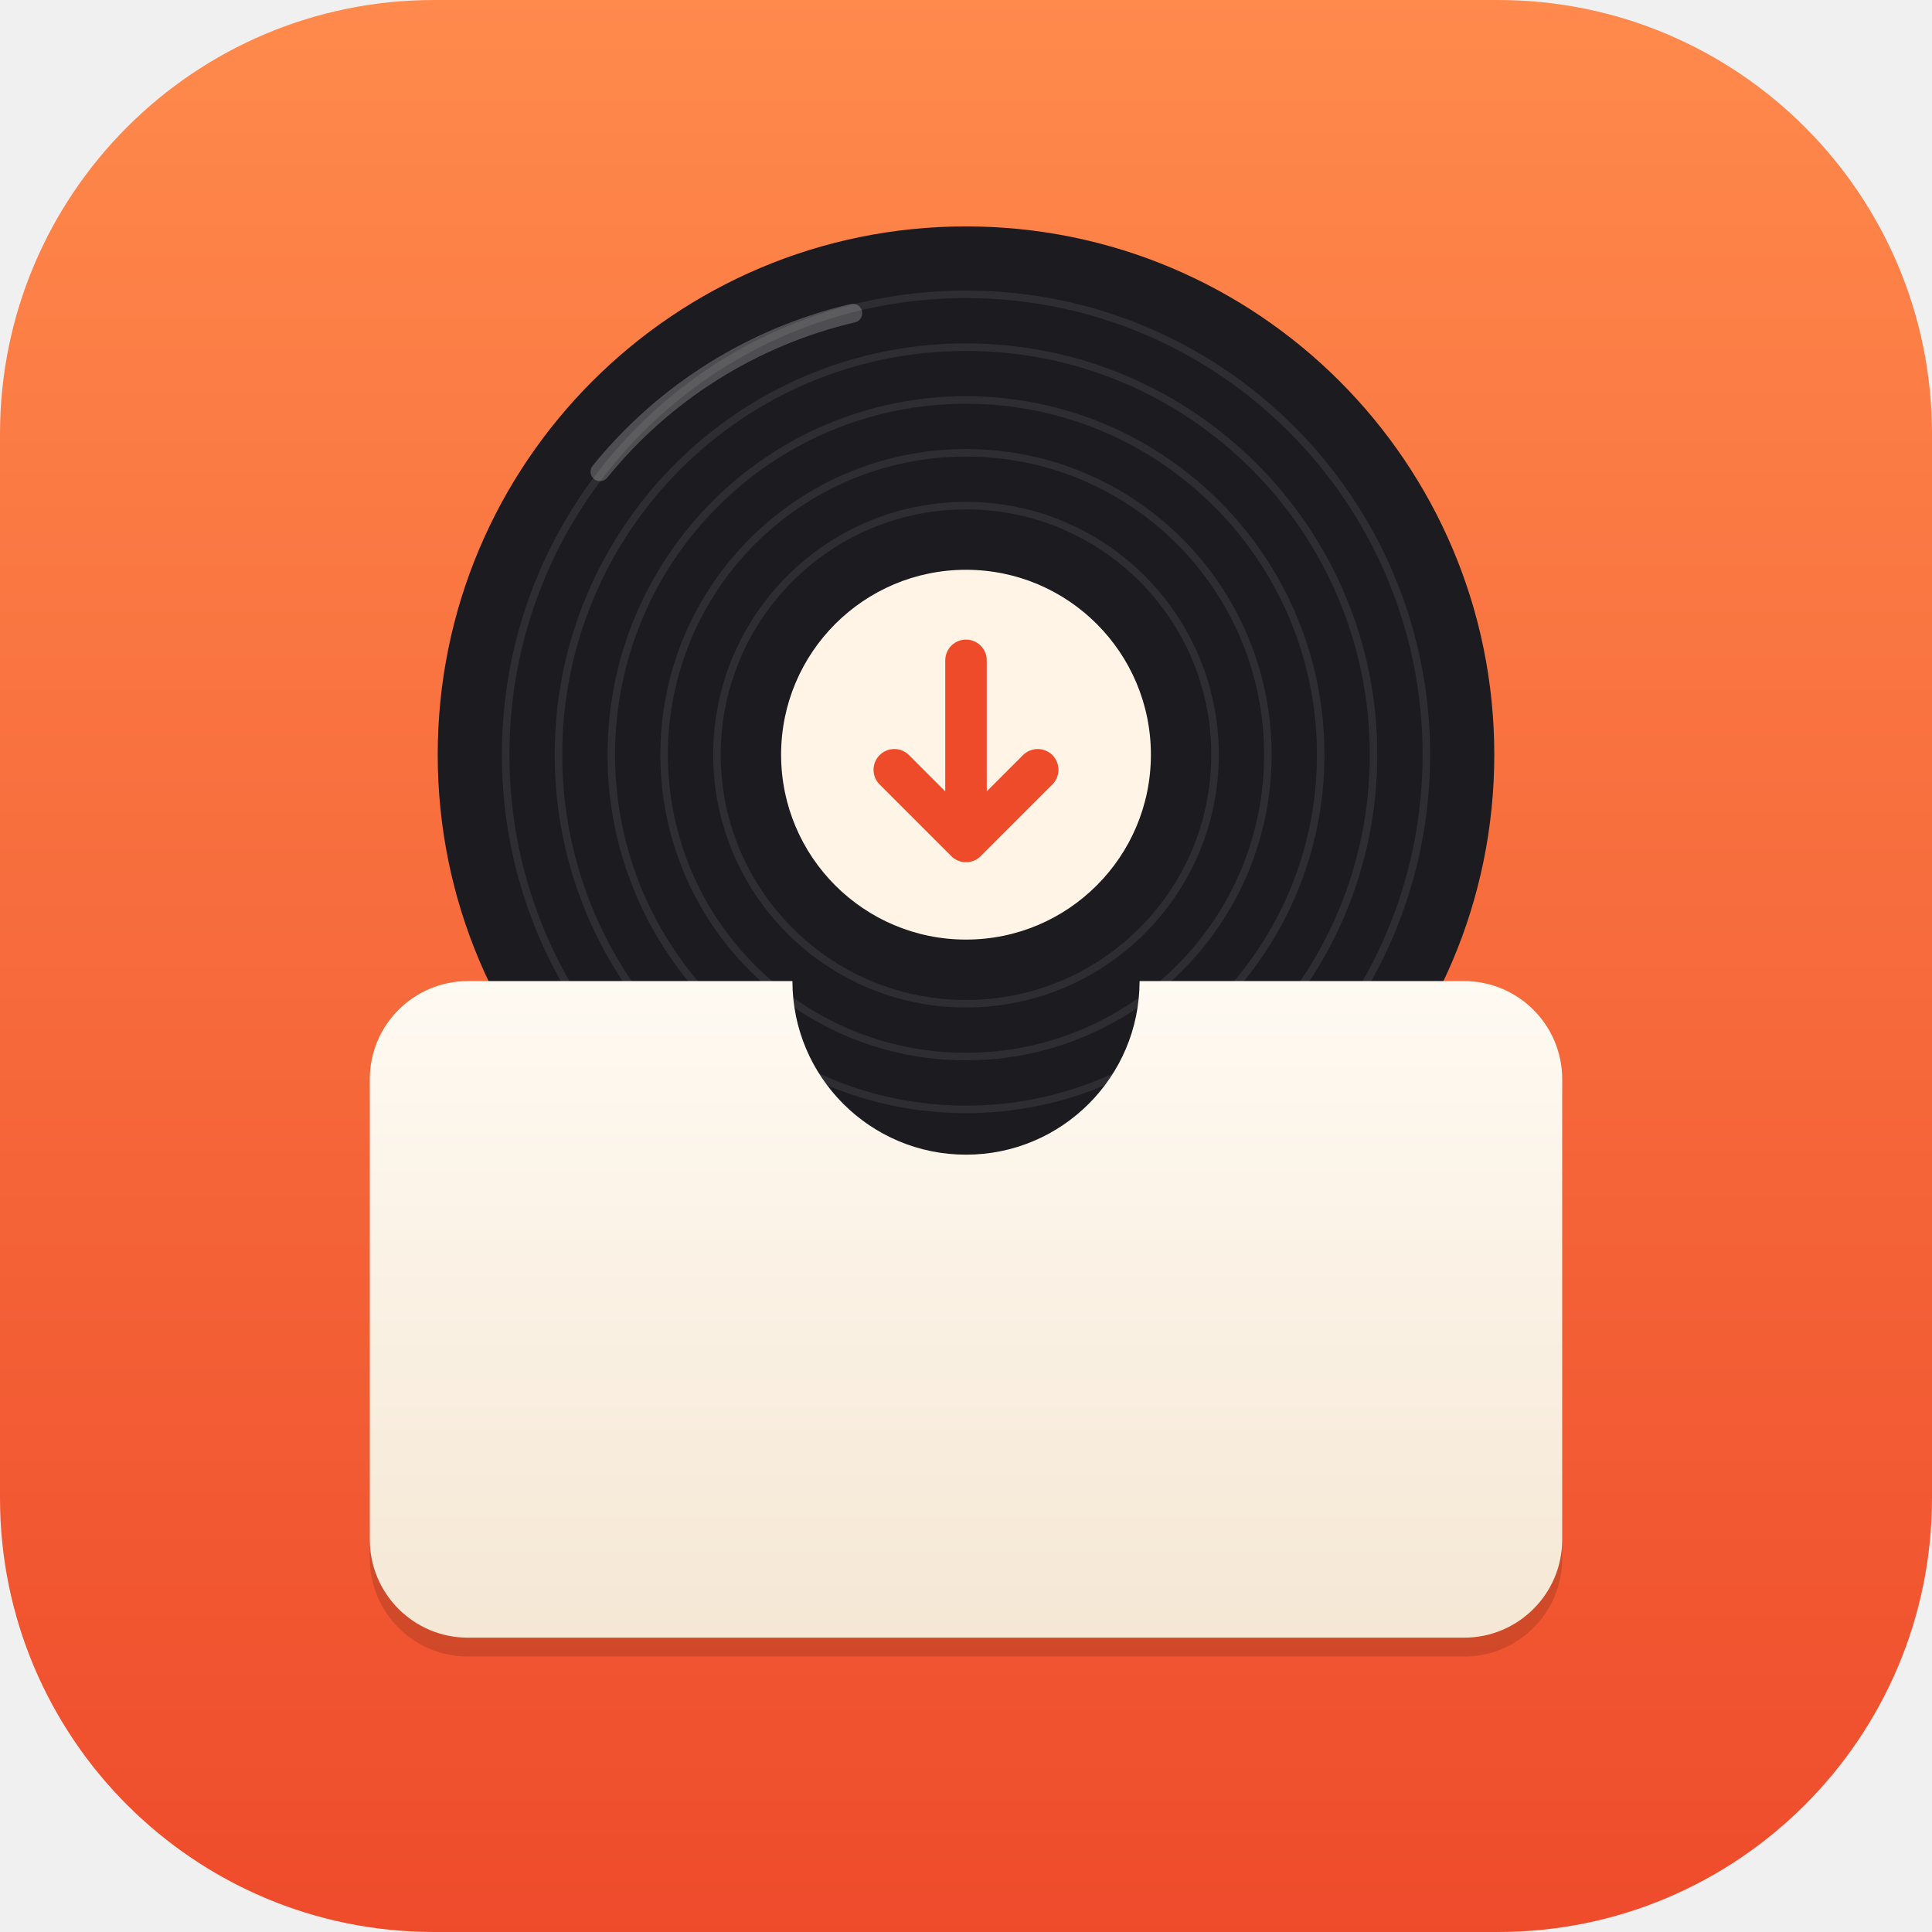
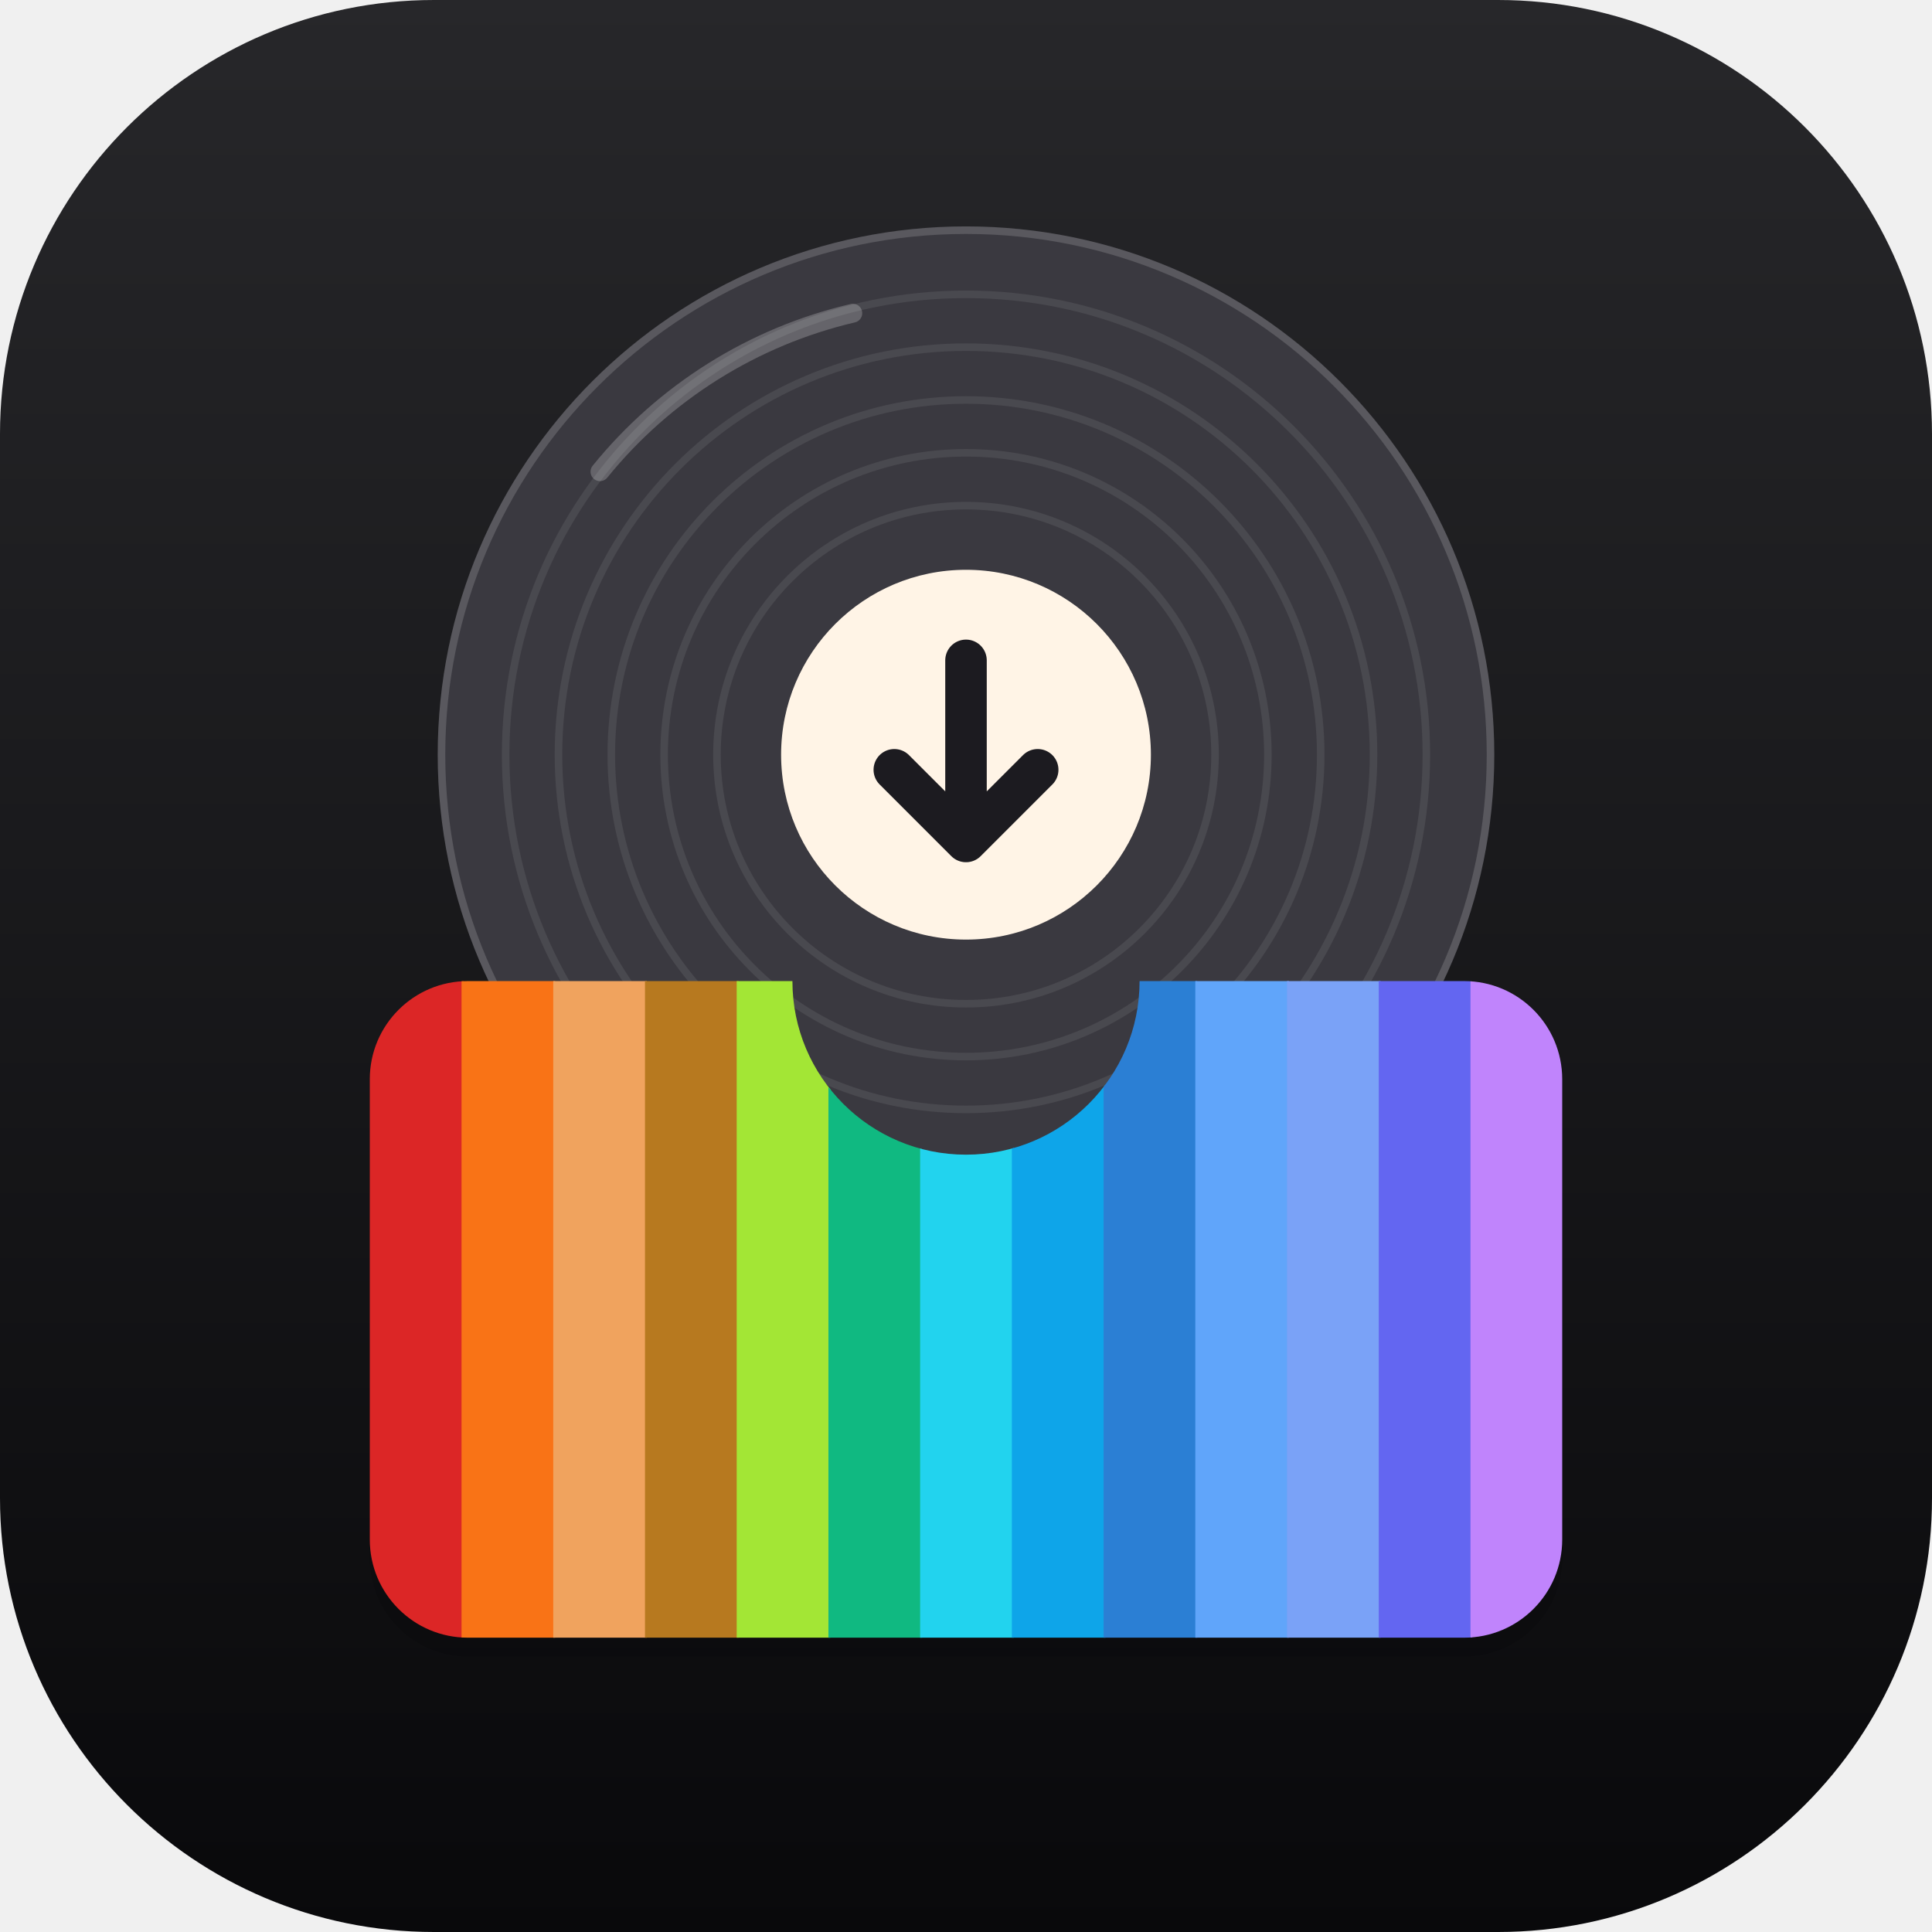
<svg xmlns="http://www.w3.org/2000/svg" viewBox="0 0 1024 1024">
  <defs>
    <linearGradient id="ground" x1="0" y1="0" x2="0" y2="1">
-       <stop offset="0" stop-color="#FF8A4C" />
-       <stop offset="1" stop-color="#EE4B2B" />
+       <stop offset="0" stop-color="#27272A" />
+       <stop offset="1" stop-color="#09090B" />
    </linearGradient>
+     <clipPath id="sleeve-shape">
+       <path d="M248 520 H420 A92 92 0 0 0 604 520 H776 A52 52 0 0 1 828 572 V816 A52 52 0 0 1 776 868 H248 A52 52 0 0 1 196 816 V572 A52 52 0 0 1 248 520 Z" />
+     </clipPath>
    <linearGradient id="sleeve" x1="0" y1="0" x2="0" y2="1">
      <stop offset="0" stop-color="#FFFAF2" />
      <stop offset="1" stop-color="#F5E7D4" />
    </linearGradient>
  </defs>
  <rect width="1024" height="1024" rx="230" fill="url(#ground)" />
-   <circle cx="512" cy="400" r="280" fill="#1C1B20" />
+   <circle cx="512" cy="400" r="280" fill="#3A3940" />
+   <circle cx="512" cy="400" r="278" fill="none" stroke="#FFFFFF" stroke-opacity=".16" stroke-width="4" />
  <g fill="none" stroke="#FFFFFF" stroke-opacity=".08" stroke-width="4">
    <circle cx="512" cy="400" r="132" />
    <circle cx="512" cy="400" r="160" />
    <circle cx="512" cy="400" r="188" />
    <circle cx="512" cy="400" r="216" />
    <circle cx="512" cy="400" r="244" />
  </g>
  <path fill="none" stroke="#FFFFFF" stroke-opacity=".22" stroke-width="10" stroke-linecap="round" d="M318 250 A244 244 0 0 1 452 166" />
  <circle cx="512" cy="400" r="98" fill="#FFF4E6" />
-   <path fill="none" stroke="#EE4B2B" stroke-width="22" stroke-linecap="round" stroke-linejoin="round" d="M512 350 V444 M474 408 L512 446 L550 408" />
+   <path fill="none" stroke="#1C1B20" stroke-width="22" stroke-linecap="round" stroke-linejoin="round" d="M512 350 V444 M474 408 L512 446 L550 408" />
  <path fill="#000000" fill-opacity=".14" transform="translate(0 10)" d="M248 520 H420 A92 92 0 0 0 604 520 H776 A52 52 0 0 1 828 572 V816 A52 52 0 0 1 776 868 H248 A52 52 0 0 1 196 816 V572 A52 52 0 0 1 248 520 Z" />
-   <path fill="url(#sleeve)" d="M248 520 H420 A92 92 0 0 0 604 520 H776 A52 52 0 0 1 828 572 V816 A52 52 0 0 1 776 868 H248 A52 52 0 0 1 196 816 V572 A52 52 0 0 1 248 520 Z" />
+   <g clip-path="url(#sleeve-shape)">
+     <rect x="196.00" y="500" width="49.62" height="400" fill="#dc2626" />
+     <rect x="244.62" y="500" width="49.62" height="400" fill="#f97316" />
+     <rect x="293.23" y="500" width="49.62" height="400" fill="#f0a35e" />
+     <rect x="341.85" y="500" width="49.62" height="400" fill="#b7791f" />
+     <rect x="390.46" y="500" width="49.62" height="400" fill="#a3e635" />
+     <rect x="439.08" y="500" width="49.62" height="400" fill="#10b981" />
+     <rect x="487.69" y="500" width="49.62" height="400" fill="#22d3ee" />
+     <rect x="536.31" y="500" width="49.62" height="400" fill="#0ea5e9" />
+     <rect x="584.92" y="500" width="49.62" height="400" fill="#2b7fd4" />
+     <rect x="633.54" y="500" width="49.62" height="400" fill="#60a5fa" />
+     <rect x="682.15" y="500" width="49.62" height="400" fill="#7aa2f7" />
+     <rect x="730.77" y="500" width="49.62" height="400" fill="#6366f1" />
+     <rect x="779.38" y="500" width="49.62" height="400" fill="#c084fc" />
+   </g>
</svg>
